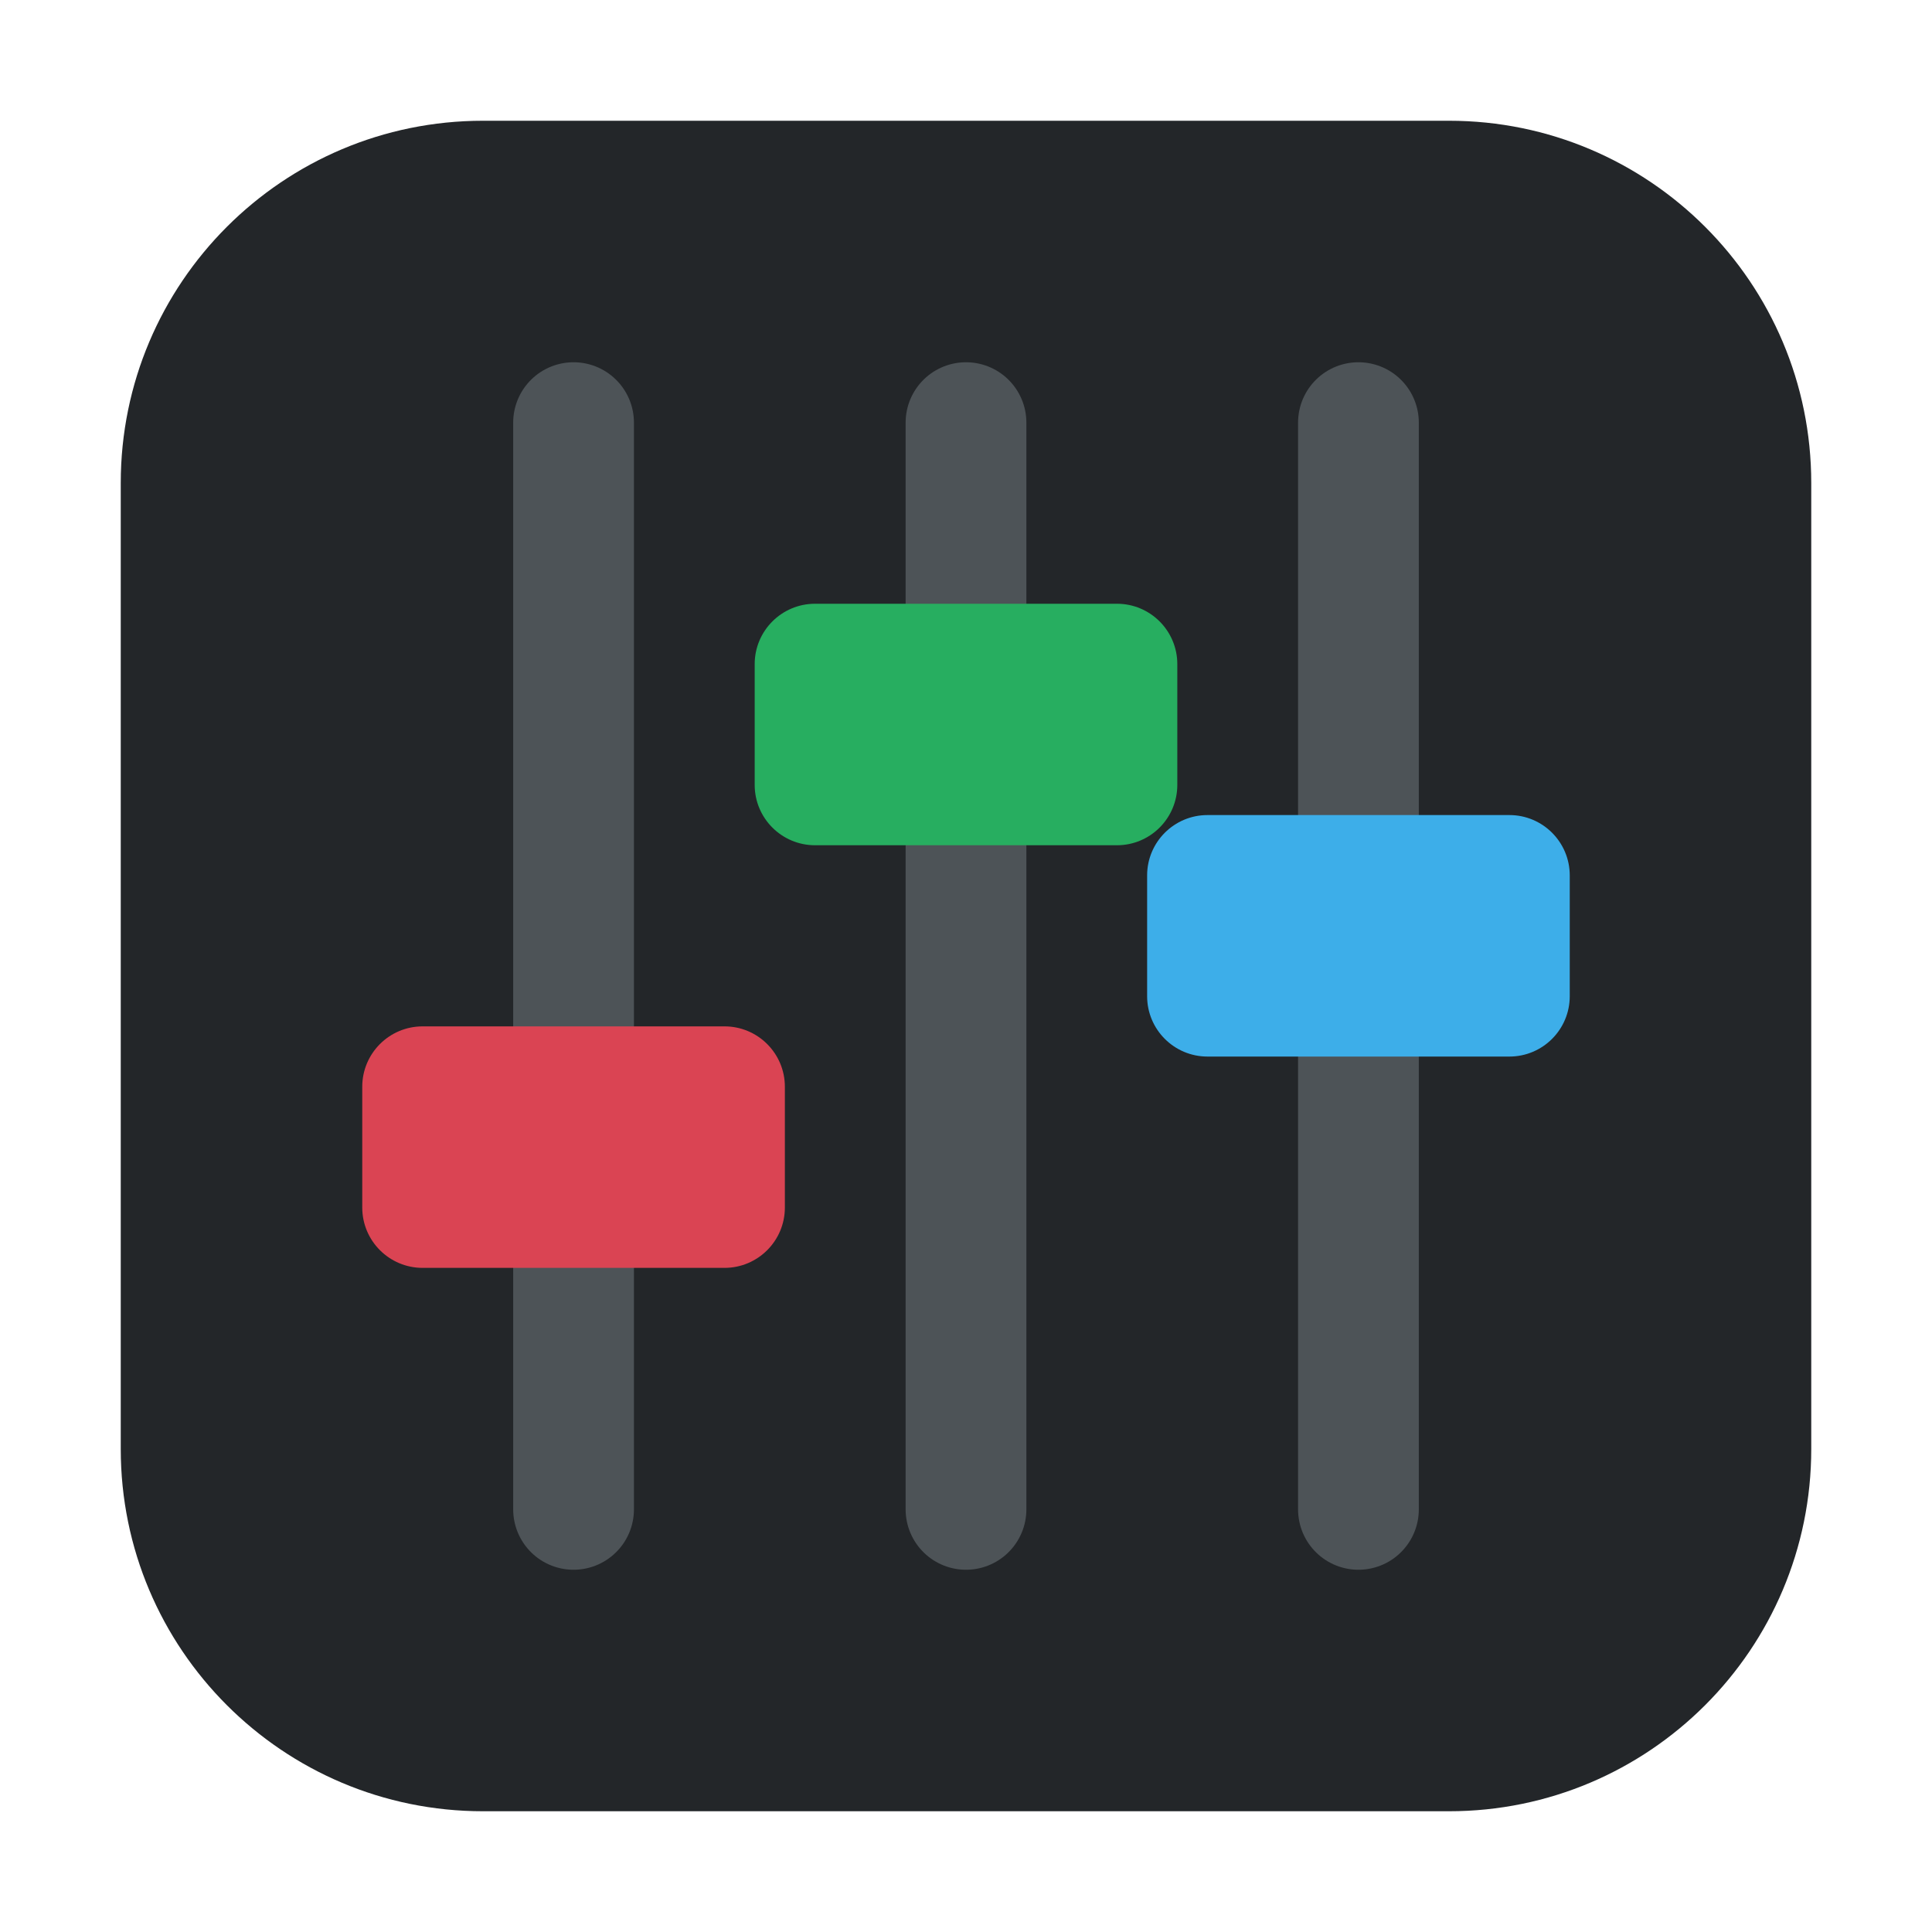
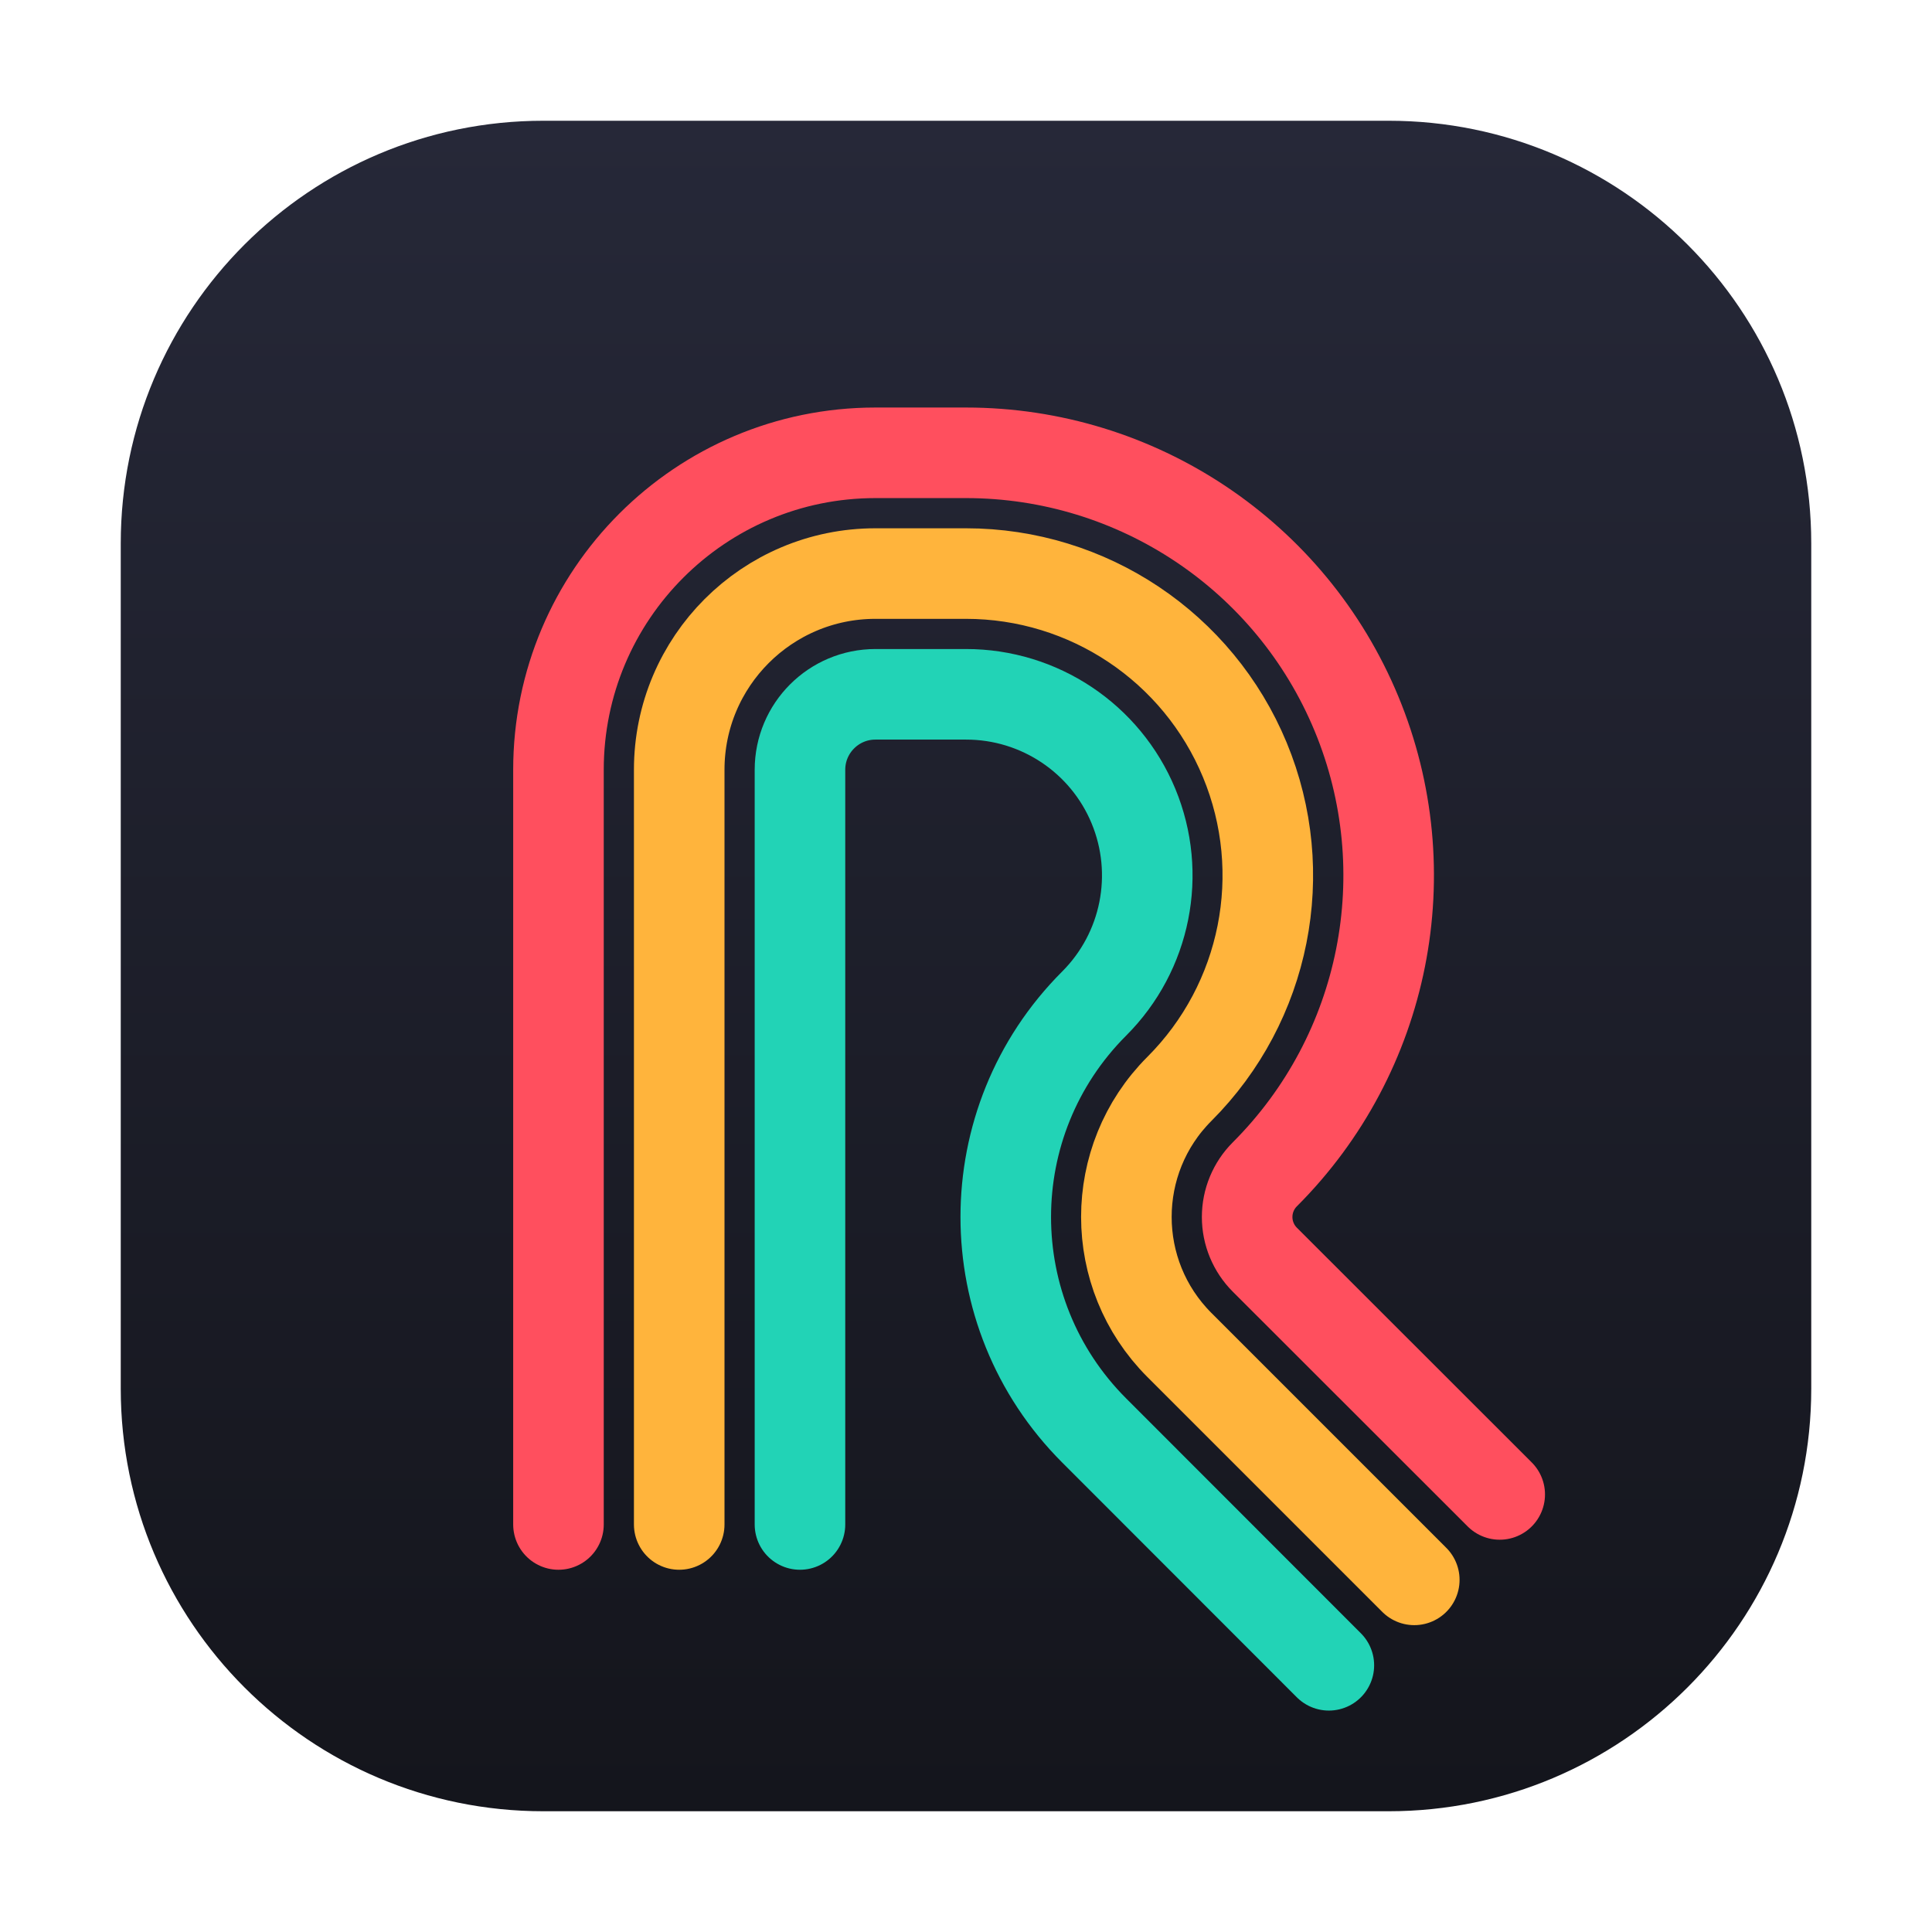
- <svg xmlns="http://www.w3.org/2000/svg" width="64" height="64" viewBox="0 0 64 64">
-   <rect x="4" y="4" width="56" height="56" rx="12" fill="#232629" />
-   <g stroke="#4d5357" stroke-width="4" stroke-linecap="round">
-     <line x1="19" y1="14" x2="19" y2="50" />
-     <line x1="32" y1="14" x2="32" y2="50" />
-     <line x1="45" y1="14" x2="45" y2="50" />
+ <svg xmlns="http://www.w3.org/2000/svg" width="128" height="128" viewBox="0 0 128 128">
+   <defs>
+     <linearGradient id="bg" x1="0" y1="0" x2="0" y2="1">
+       <stop offset="0" stop-color="#262838" />
+       <stop offset="1" stop-color="#14151C" />
+     </linearGradient>
+   </defs>
+   <rect x="8" y="8" width="112" height="112" rx="28" fill="url(#bg)" />
+   <g fill="none" stroke-width="6" stroke-linecap="round" stroke-linejoin="round">
+     <path d="M53.00 101.00 L53.00 51.00 A5.00 5.00 0 0 1 58.00 46.00 L64.00 46.00 A12.00 12.00 0 0 1 72.49 66.49 A20.00 20.00 0 0 0 72.49 94.77 L88.04 110.33" stroke="#22D3B6" />
+     <path d="M45.00 101.00 L45.00 51.00 A13.00 13.00 0 0 1 58.00 38.00 L64.00 38.00 A20.00 20.00 0 0 1 78.14 72.14 A12.00 12.00 0 0 0 78.14 89.11 L93.70 104.67" stroke="#FFB43C" />
+     <path d="M37.00 101.00 L37.00 51.00 A21.00 21.00 0 0 1 58.00 30.00 L64.00 30.00 A28.00 28.00 0 0 1 83.80 77.80 A4.00 4.00 0 0 0 83.80 83.46 L99.36 99.01" stroke="#FF4F5E" />
  </g>
-   <rect x="12" y="34" width="14" height="8" rx="2" fill="#da4453" />
-   <rect x="25" y="20" width="14" height="8" rx="2" fill="#27ae60" />
-   <rect x="38" y="27" width="14" height="8" rx="2" fill="#3daee9" />
</svg>
